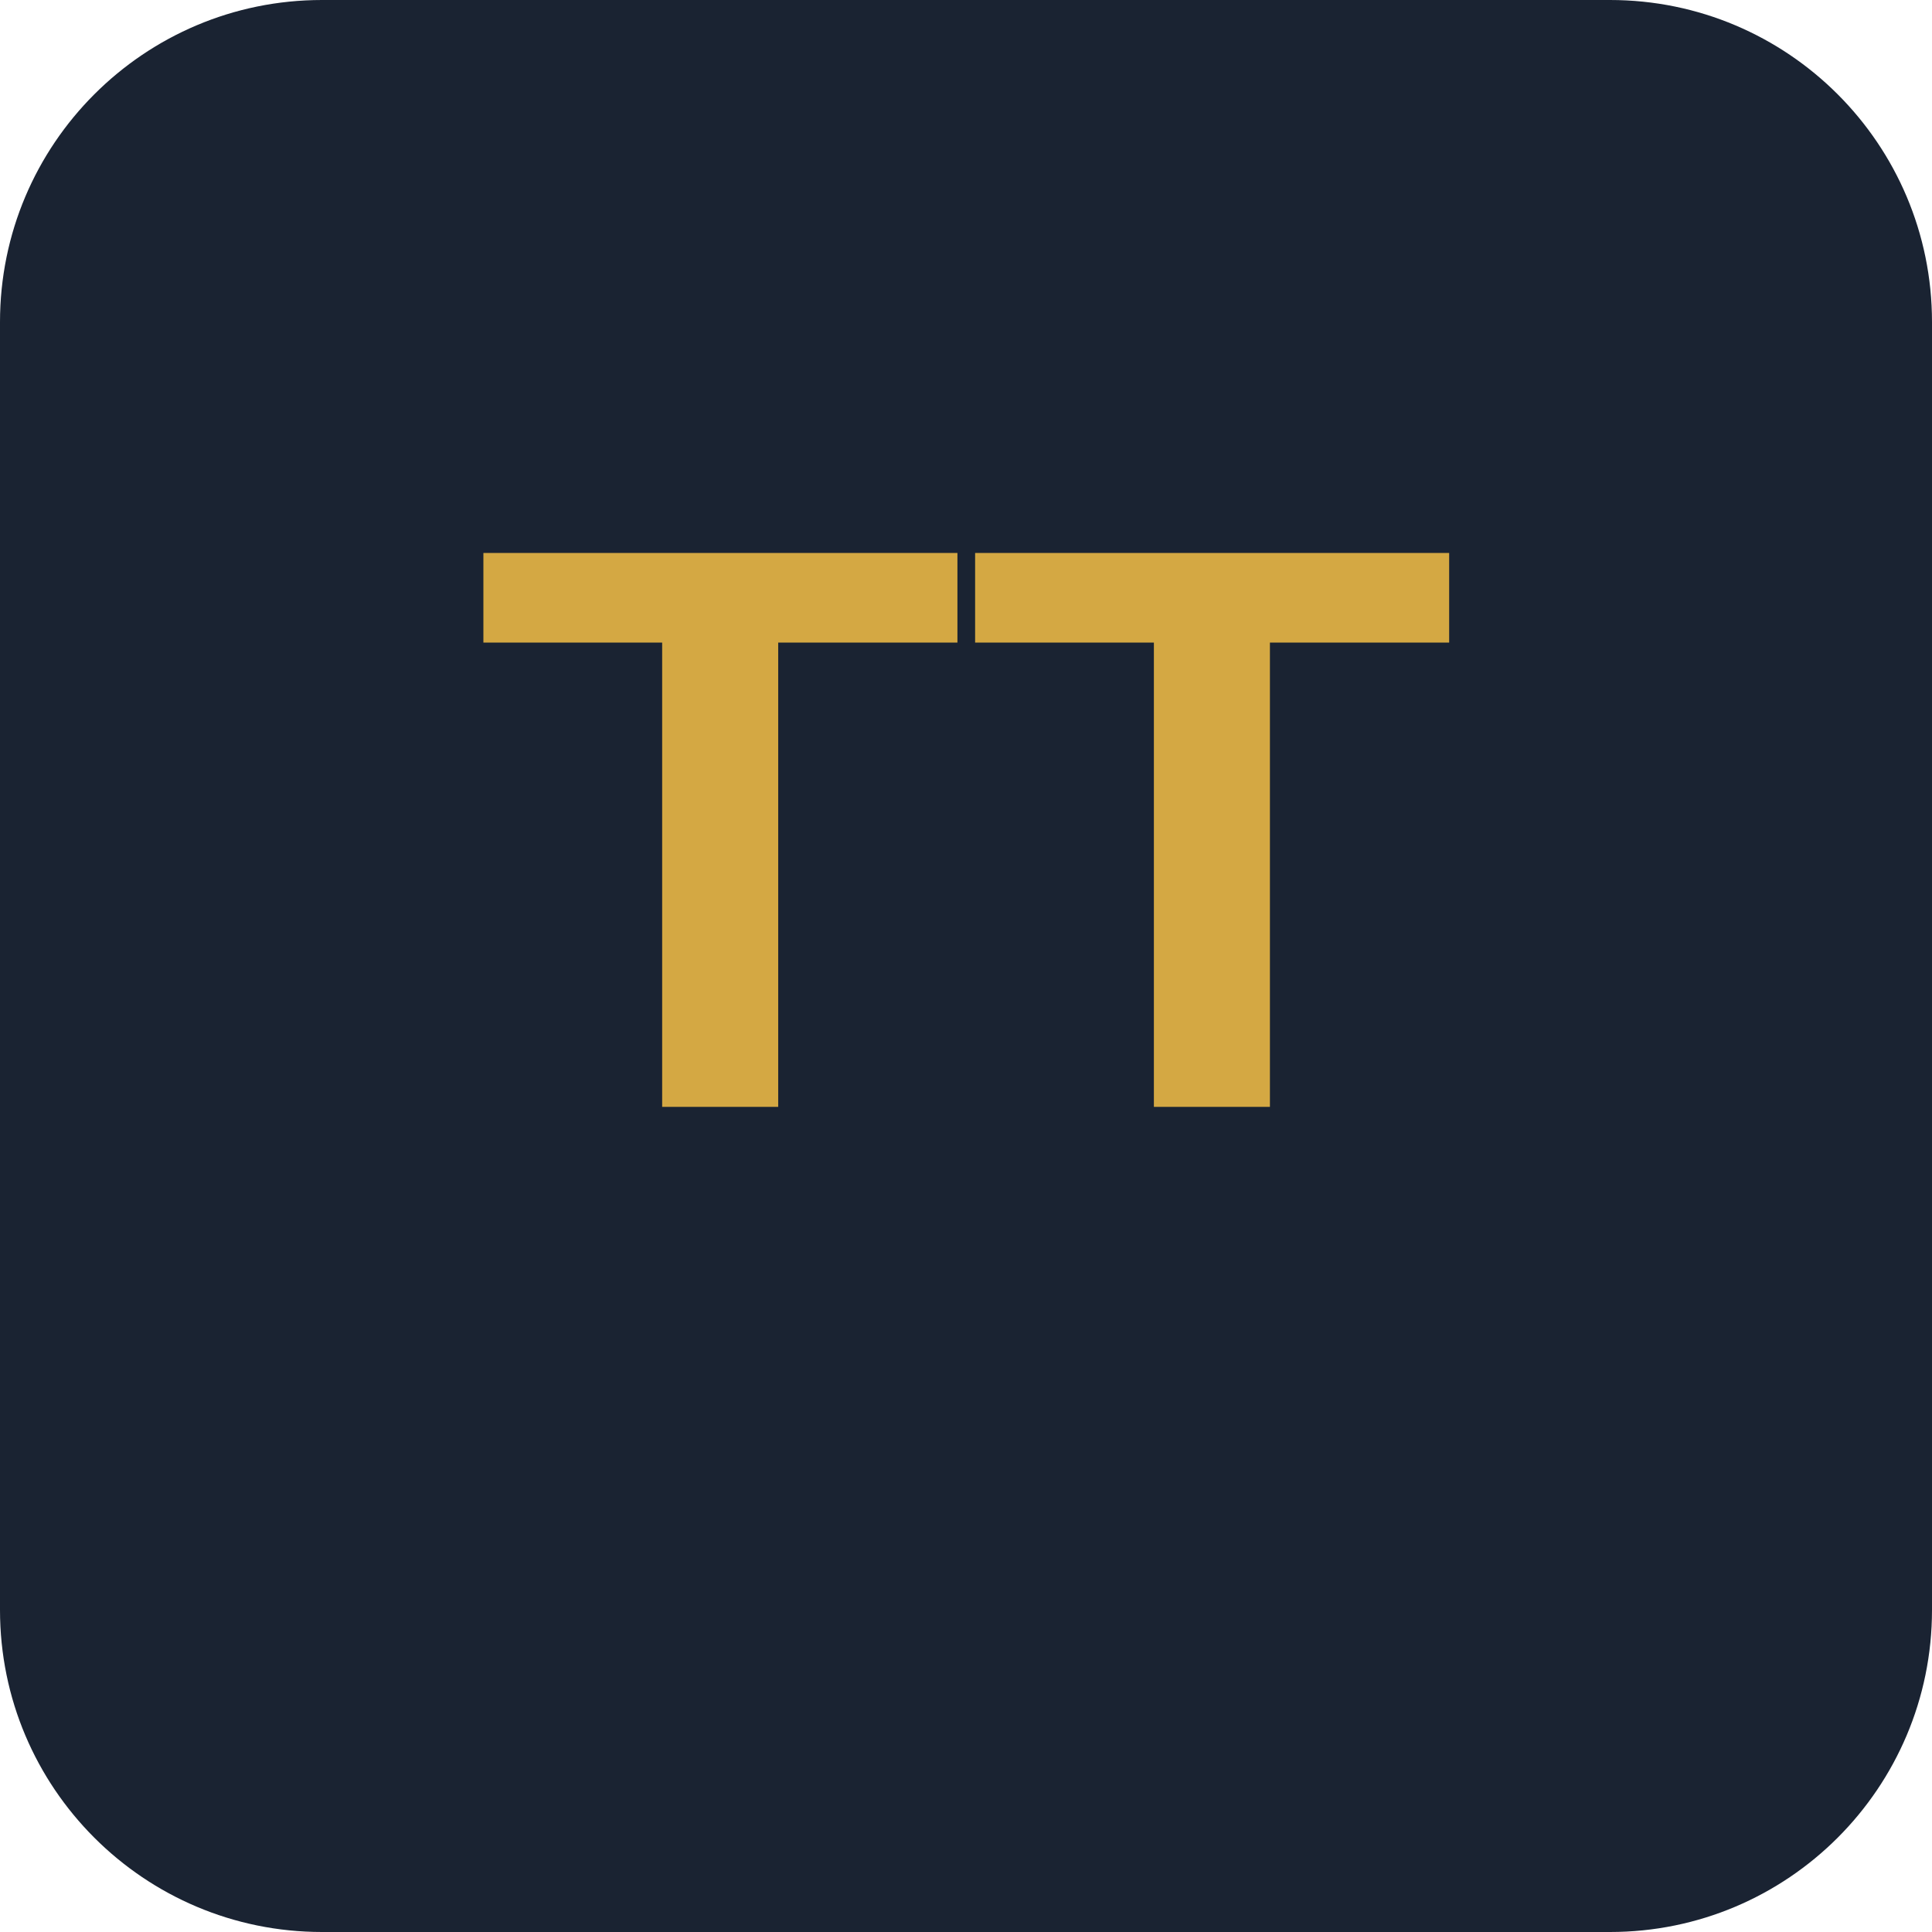
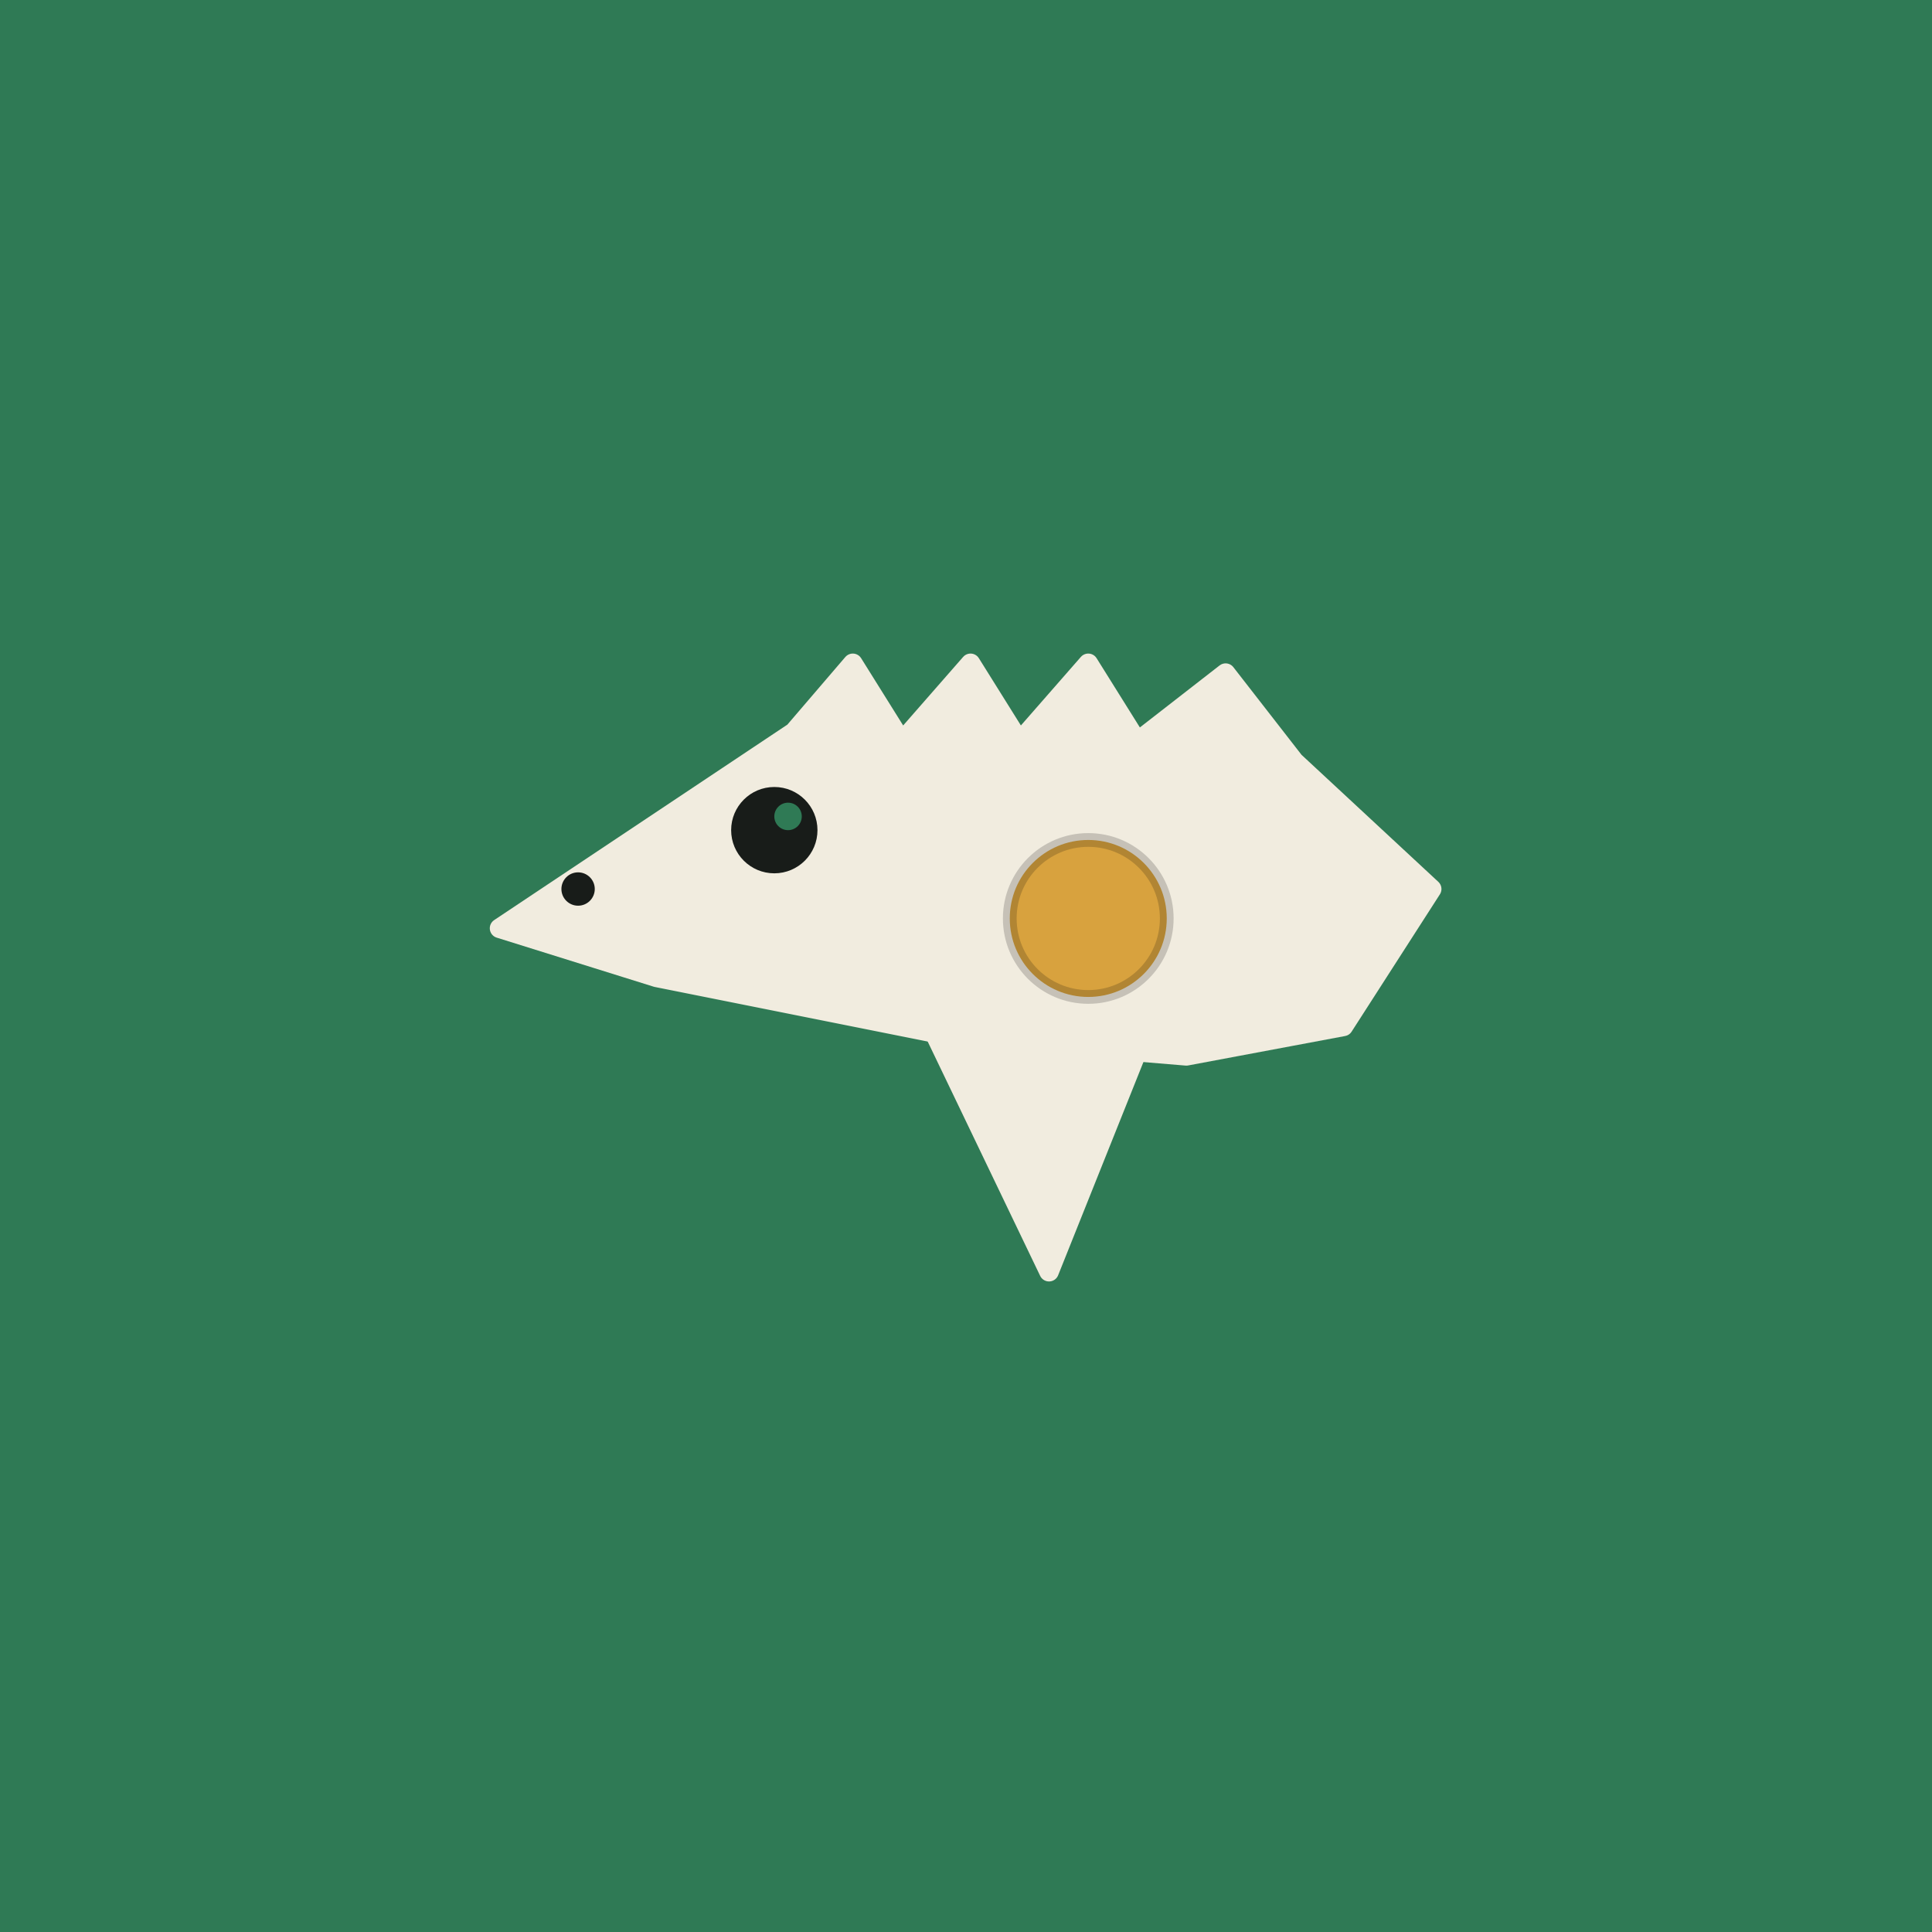
- <svg xmlns="http://www.w3.org/2000/svg" width="192" height="192" viewBox="0 0 192 192">
-   <rect width="192" height="192" rx="32" fill="#1a2332" />
-   <text x="96" y="110" font-family="Arial, sans-serif" font-size="80" font-weight="bold" fill="#d4a843" text-anchor="middle">TT</text>
+ <svg xmlns="http://www.w3.org/2000/svg" width="192" height="192" viewBox="0 0 512 512">
+   <rect width="512" height="512" fill="#2F7A55" />
+   <g transform="translate(96,90) scale(2.6)">
+     <path fill="#F1ECDF" stroke="#F1ECDF" stroke-width="2" stroke-linejoin="round" d="M14 60 L44 40 L50 33 L55 41 L62 33 L67 41 L74 33 L79 41 L88 34 L95 43 L109 56 L100 70 L84 73 L60 71 L30 65 Z" />
+     <path fill="#F1ECDF" stroke="#F1ECDF" stroke-width="2" stroke-linejoin="round" d="M80 70 L70 95 L58 70 Z" />
+     <circle cx="74" cy="59" r="8" fill="#D8A23E" />
+     <circle cx="74" cy="59" r="8" fill="none" stroke="rgba(0,0,0,.18)" stroke-width="1.4" />
+     <circle cx="42" cy="50" r="4.4" fill="#181C19" />
+     <circle cx="43.4" cy="48.6" r="1.4" fill="#2F7A55" />
+     <circle cx="22" cy="56" r="1.7" fill="#181C19" />
+   </g>
</svg>
